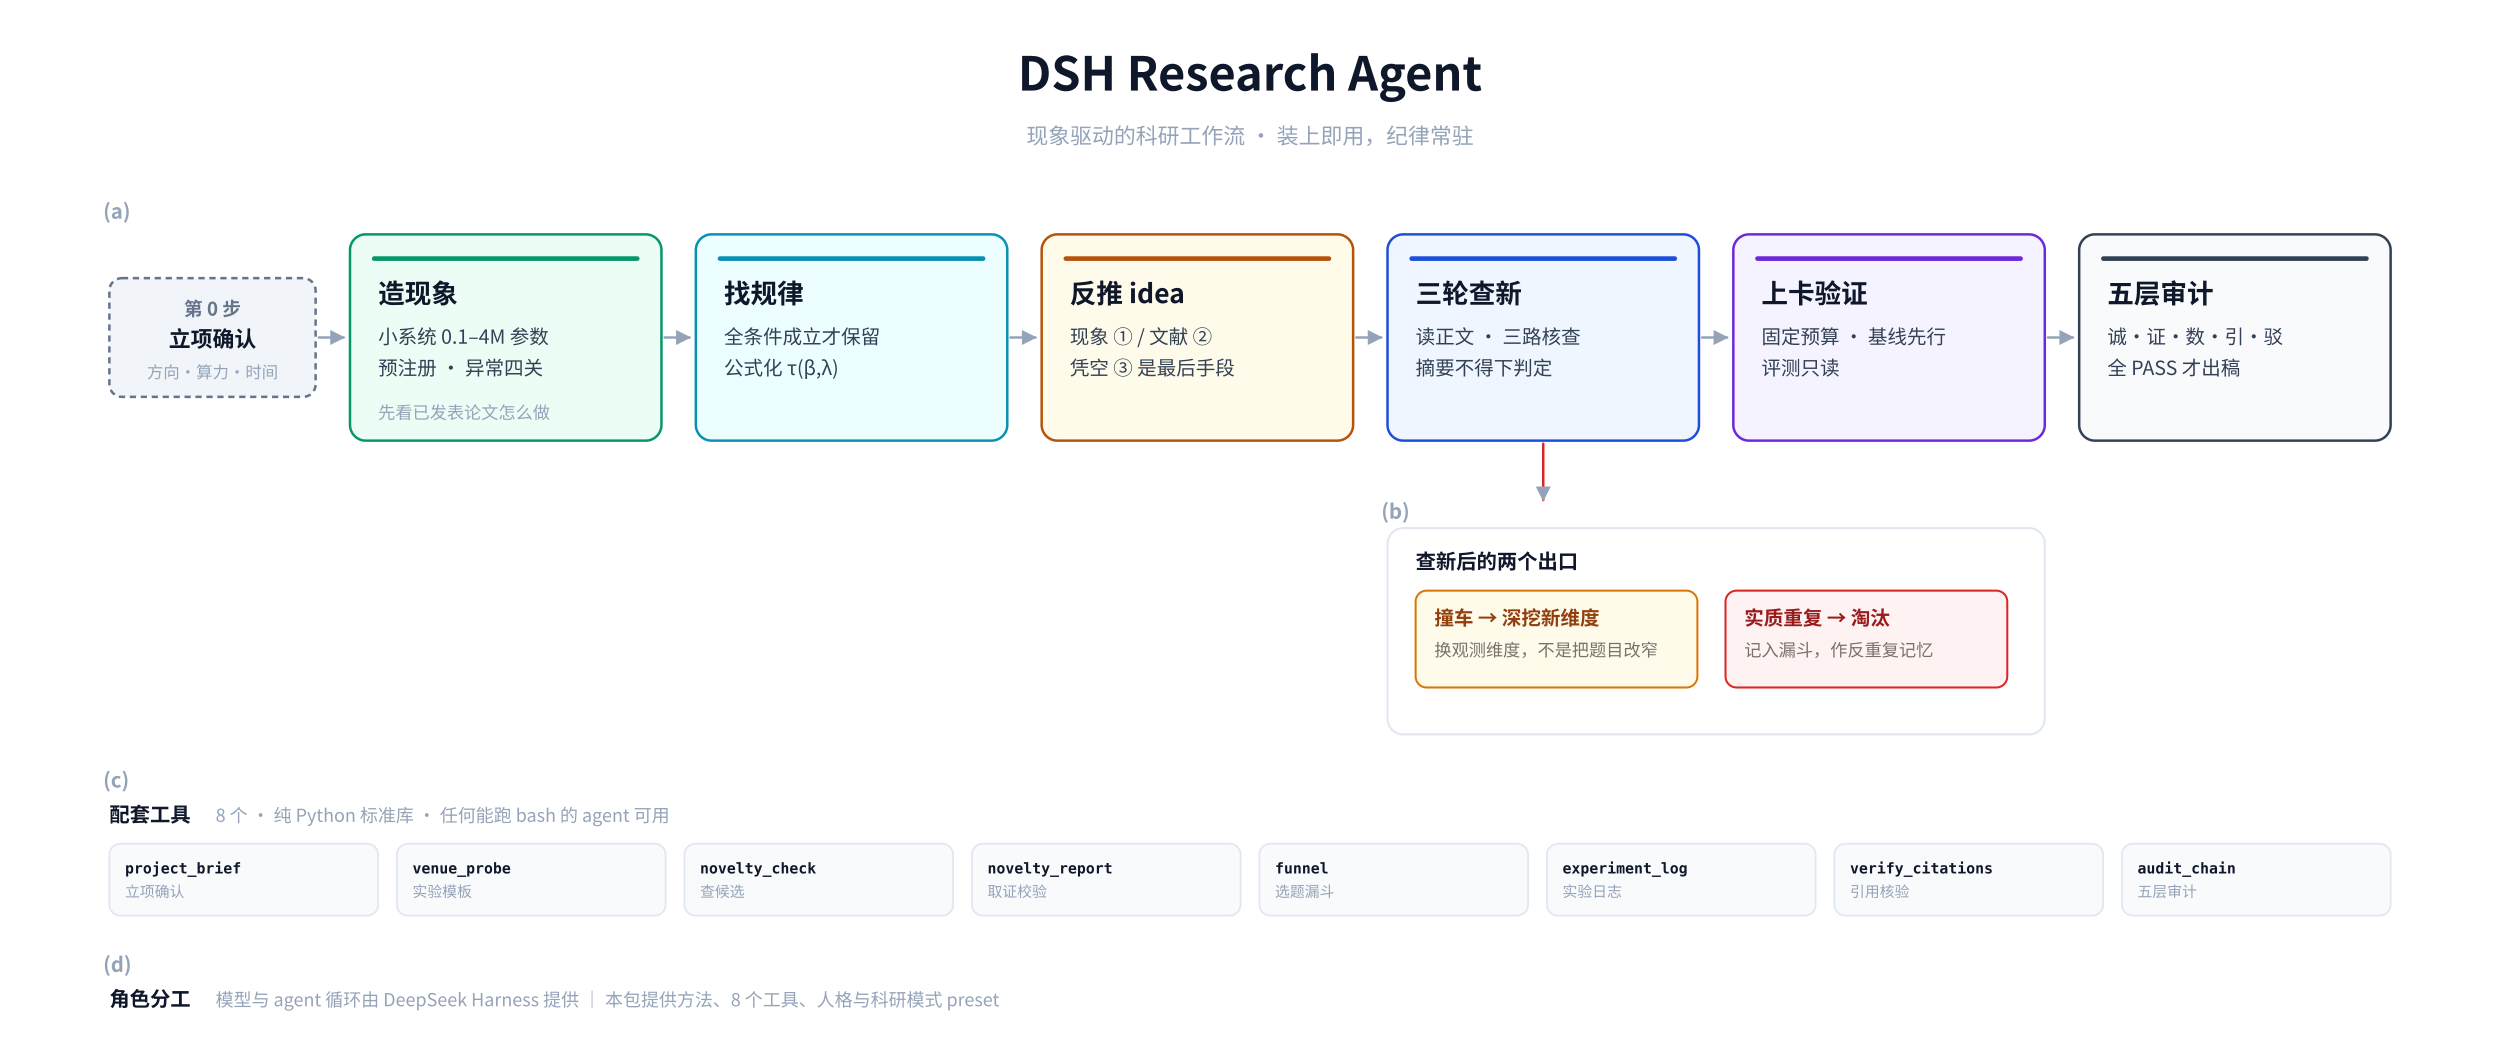
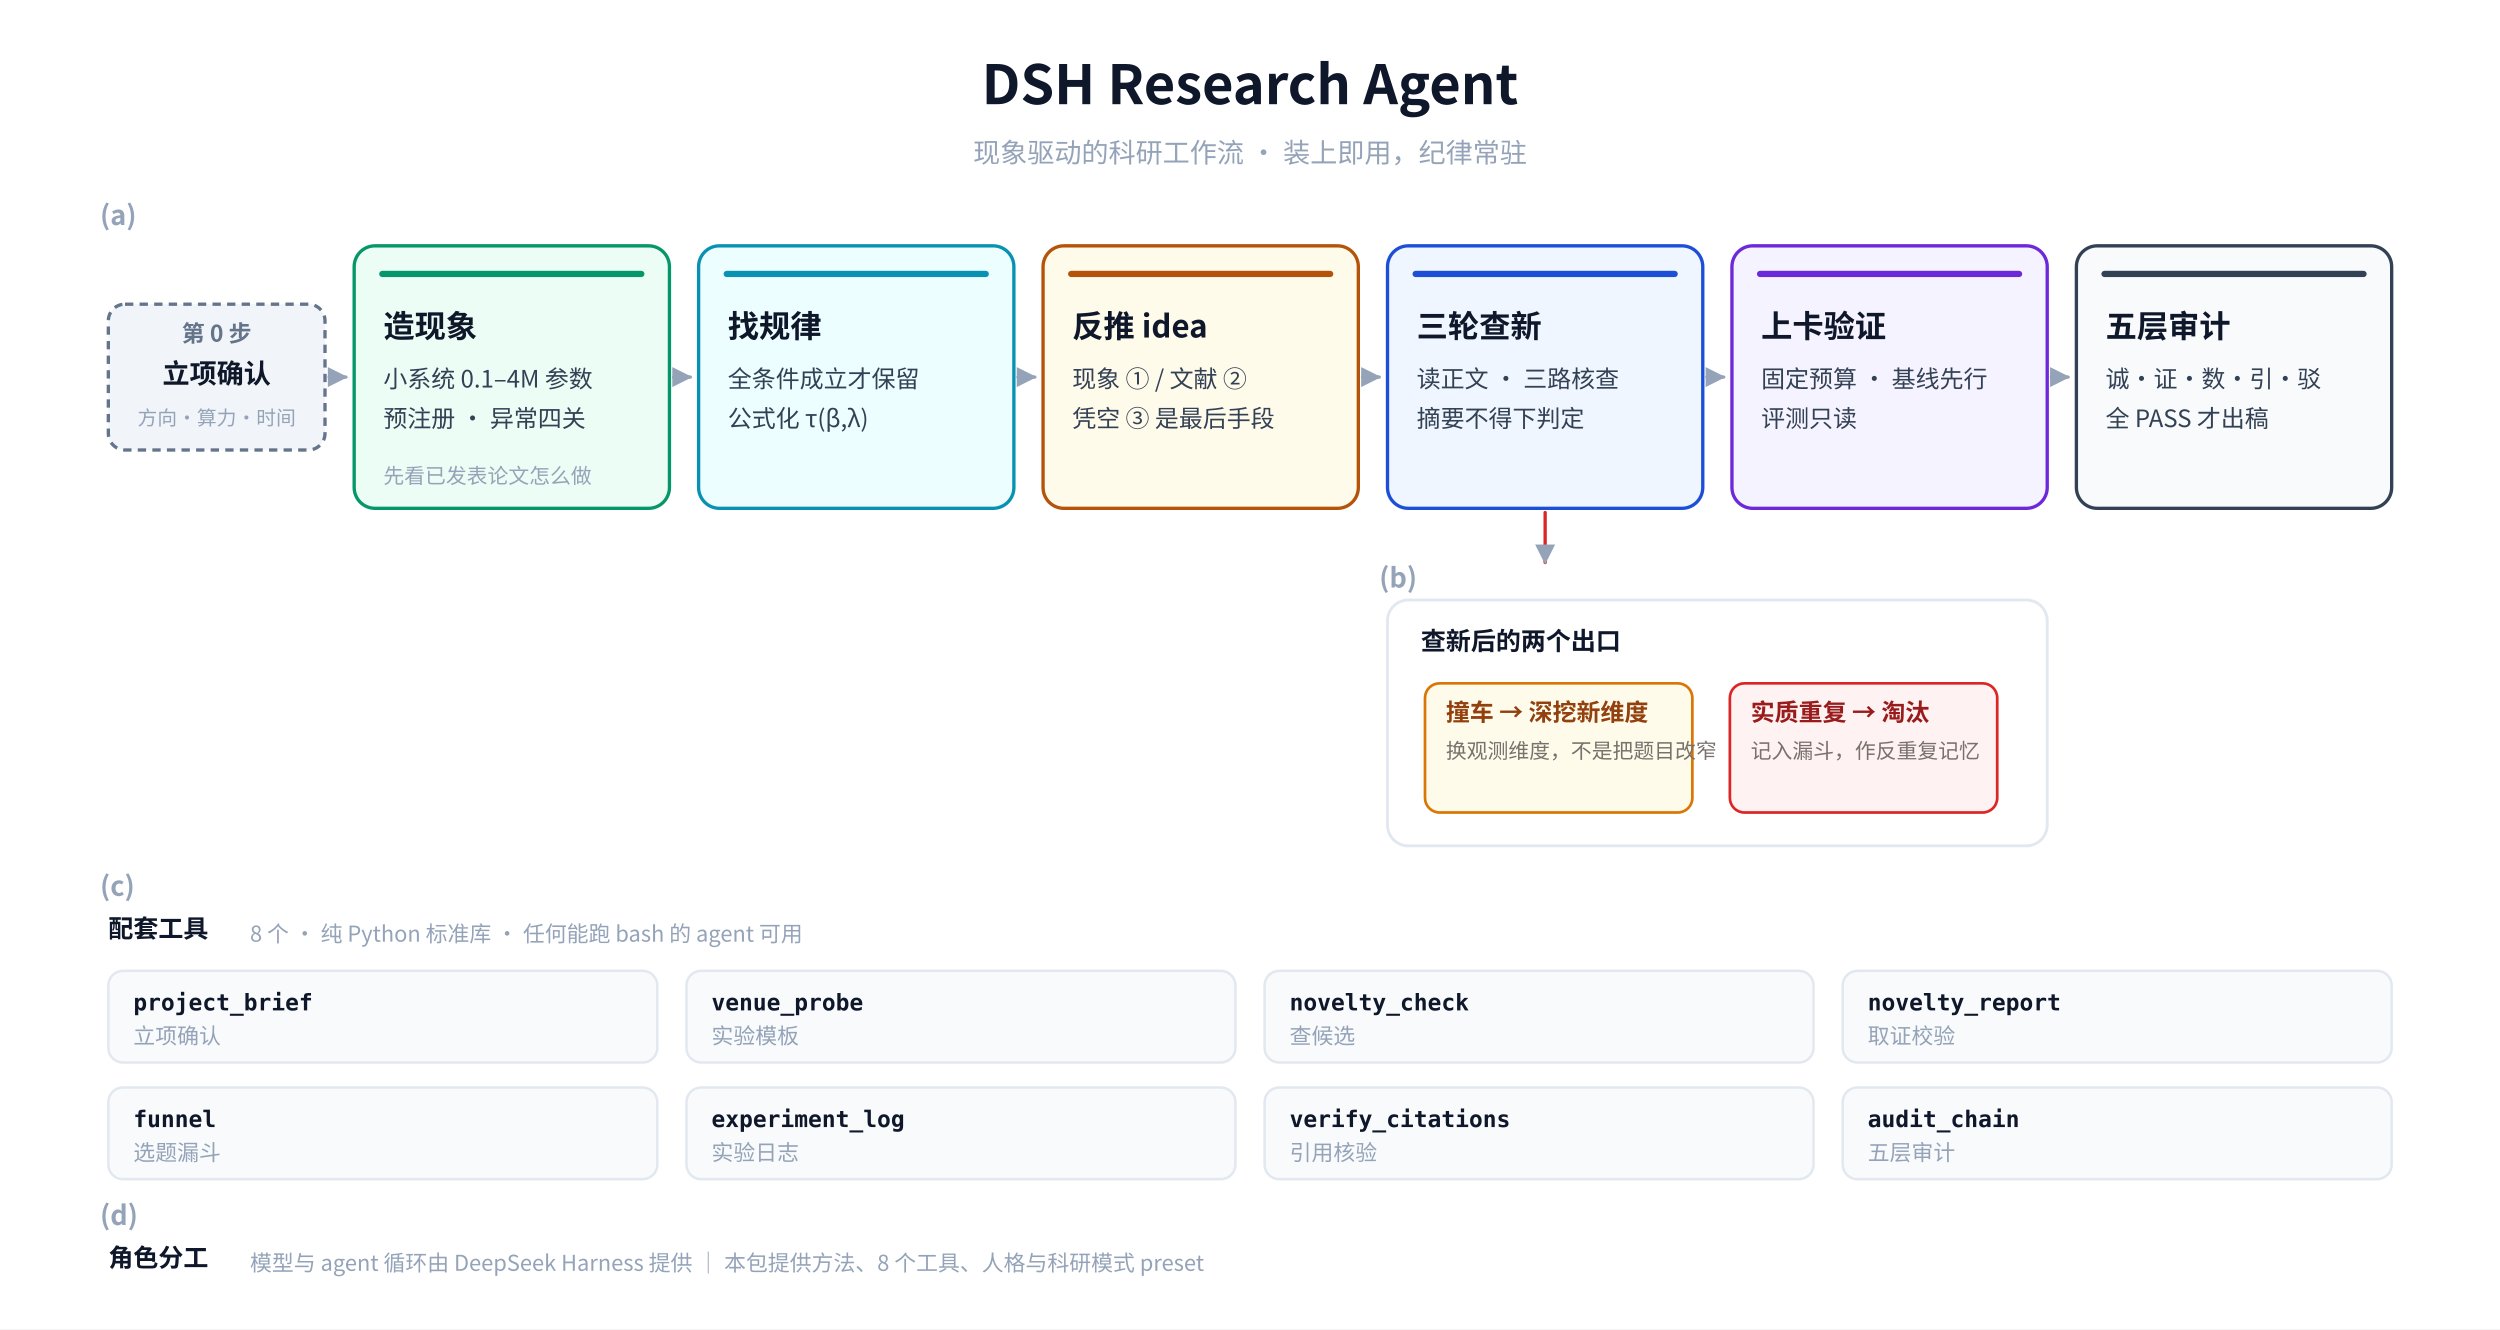
- <svg xmlns="http://www.w3.org/2000/svg" viewBox="0 0 1600 672" font-family="-apple-system, 'Segoe UI', 'PingFang SC', 'Noto Sans CJK SC', 'Microsoft YaHei', sans-serif">
+ <svg xmlns="http://www.w3.org/2000/svg" viewBox="0 0 1200 638" font-family="-apple-system, 'Segoe UI', 'PingFang SC', 'Noto Sans CJK SC', 'Microsoft YaHei', sans-serif">
  <defs>
    <marker id="head" viewBox="0 0 10 10" refX="9" refY="5" markerWidth="6" markerHeight="6" orient="auto">
      <path d="M0,0 L10,5 L0,10 z" fill="#94A3B8" />
    </marker>
    <marker id="headRed" viewBox="0 0 10 10" refX="9" refY="5" markerWidth="6" markerHeight="6" orient="auto">
      <path d="M0,0 L10,5 L0,10 z" fill="#DC2626" />
    </marker>
  </defs>
-   <rect width="1600" height="672" fill="#FFFFFF" />
-   <text x="800" y="58" font-size="30" fill="#0F172A" font-weight="700" text-anchor="middle">DSH Research Agent</text>
-   <text x="800" y="92" font-size="14" fill="#94A3B8" text-anchor="middle">现象驱动的科研工作流 · 装上即用，纪律常驻</text>
-   <text x="66" y="140" font-size="13" fill="#94A3B8" font-weight="600">(a)</text>
-   <rect x="70" y="178" width="132" height="76" rx="8" fill="#F1F5F9" stroke="#64748B" stroke-width="1.6" stroke-dasharray="4 3" />
-   <text x="136" y="202" font-size="12" fill="#64748B" font-weight="600" text-anchor="middle">第 0 步</text>
-   <text x="136" y="222" font-size="14" fill="#0F172A" font-weight="600" text-anchor="middle">立项确认</text>
-   <text x="136" y="242" font-size="10.5" fill="#94A3B8" text-anchor="middle">方向·算力·时间</text>
-   <rect x="224" y="150" width="199.333" height="132" rx="10" fill="#ECFDF5" stroke="#059669" stroke-width="1.6" />
-   <rect x="238" y="164" width="171.333" height="3" rx="1.5" fill="#059669" />
-   <text x="242" y="194" font-size="17" fill="#0F172A" font-weight="600">造现象</text>
-   <text x="242" y="220" font-size="12.5" fill="#334155">小系统 0.1–4M 参数</text>
-   <text x="242" y="240" font-size="12.5" fill="#334155">预注册 · 异常四关</text>
-   <text x="242" y="268" font-size="11" fill="#94A3B8">先看已发表论文怎么做</text>
-   <rect x="445.333" y="150" width="199.333" height="132" rx="10" fill="#ECFEFF" stroke="#0891B2" stroke-width="1.6" />
-   <rect x="459.333" y="164" width="171.333" height="3" rx="1.5" fill="#0891B2" />
-   <text x="463.333" y="194" font-size="17" fill="#0F172A" font-weight="600">找规律</text>
-   <text x="463.333" y="220" font-size="12.5" fill="#334155">全条件成立才保留</text>
-   <text x="463.333" y="240" font-size="12.5" fill="#334155">公式化 τ(β,λ)</text>
-   <rect x="666.667" y="150" width="199.333" height="132" rx="10" fill="#FFFBEB" stroke="#B45309" stroke-width="1.6" />
-   <rect x="680.667" y="164" width="171.333" height="3" rx="1.5" fill="#B45309" />
-   <text x="684.667" y="194" font-size="17" fill="#0F172A" font-weight="600">反推 idea</text>
-   <text x="684.667" y="220" font-size="12.5" fill="#334155">现象 ① / 文献 ②</text>
-   <text x="684.667" y="240" font-size="12.5" fill="#334155">凭空 ③ 是最后手段</text>
-   <rect x="888" y="150" width="199.333" height="132" rx="10" fill="#EFF6FF" stroke="#1D4ED8" stroke-width="1.6" />
-   <rect x="902" y="164" width="171.333" height="3" rx="1.5" fill="#1D4ED8" />
-   <text x="906" y="194" font-size="17" fill="#0F172A" font-weight="600">三轮查新</text>
-   <text x="906" y="220" font-size="12.5" fill="#334155">读正文 · 三路核查</text>
-   <text x="906" y="240" font-size="12.5" fill="#334155">摘要不得下判定</text>
-   <rect x="1109.33" y="150" width="199.333" height="132" rx="10" fill="#F5F3FF" stroke="#6D28D9" stroke-width="1.6" />
-   <rect x="1123.33" y="164" width="171.333" height="3" rx="1.5" fill="#6D28D9" />
-   <text x="1127.33" y="194" font-size="17" fill="#0F172A" font-weight="600">上卡验证</text>
-   <text x="1127.33" y="220" font-size="12.5" fill="#334155">固定预算 · 基线先行</text>
-   <text x="1127.33" y="240" font-size="12.5" fill="#334155">评测只读</text>
-   <rect x="1330.67" y="150" width="199.333" height="132" rx="10" fill="#F8FAFC" stroke="#334155" stroke-width="1.6" />
-   <rect x="1344.67" y="164" width="171.333" height="3" rx="1.5" fill="#334155" />
-   <text x="1348.67" y="194" font-size="17" fill="#0F172A" font-weight="600">五层审计</text>
-   <text x="1348.67" y="220" font-size="12.5" fill="#334155">诚·证·数·引·驳</text>
-   <text x="1348.67" y="240" font-size="12.5" fill="#334155">全 PASS 才出稿</text>
-   <line x1="204" y1="216" x2="220" y2="216" stroke="#94A3B8" stroke-width="1.6" stroke-linecap="round" marker-end="url(#head)" />
-   <line x1="425.333" y1="216" x2="441.333" y2="216" stroke="#94A3B8" stroke-width="1.6" stroke-linecap="round" marker-end="url(#head)" />
-   <line x1="646.667" y1="216" x2="662.667" y2="216" stroke="#94A3B8" stroke-width="1.6" stroke-linecap="round" marker-end="url(#head)" />
-   <line x1="868" y1="216" x2="884" y2="216" stroke="#94A3B8" stroke-width="1.6" stroke-linecap="round" marker-end="url(#head)" />
-   <line x1="1089.33" y1="216" x2="1105.33" y2="216" stroke="#94A3B8" stroke-width="1.6" stroke-linecap="round" marker-end="url(#head)" />
-   <line x1="1310.67" y1="216" x2="1326.67" y2="216" stroke="#94A3B8" stroke-width="1.6" stroke-linecap="round" marker-end="url(#head)" />
-   <path d="M 987.667 284 L 987.667 320" fill="none" stroke="#DC2626" stroke-width="1.6" stroke-linecap="round" stroke-linejoin="round" marker-end="url(#head)" />
-   <text x="884" y="332" font-size="13" fill="#94A3B8" font-weight="600">(b)</text>
-   <rect x="888" y="338" width="420.667" height="132" rx="10" fill="#FFFFFF" stroke="#E2E8F0" stroke-width="1.4" />
-   <text x="906" y="364" font-size="13" fill="#0F172A" font-weight="600">查新后的两个出口</text>
-   <rect x="906" y="378" width="180.333" height="62" rx="7" fill="#FFFBEB" stroke="#D97706" stroke-width="1.3" />
-   <text x="918" y="400" font-size="12.5" fill="#92400E" font-weight="600">撞车 → 深挖新维度</text>
-   <text x="918" y="420" font-size="11" fill="#78716C">换观测维度，不是把题目改窄</text>
-   <rect x="1104.33" y="378" width="180.333" height="62" rx="7" fill="#FEF2F2" stroke="#DC2626" stroke-width="1.3" />
-   <text x="1116.33" y="400" font-size="12.5" fill="#991B1B" font-weight="600">实质重复 → 淘汰</text>
-   <text x="1116.33" y="420" font-size="11" fill="#78716C">记入漏斗，作反重复记忆</text>
-   <text x="66" y="504" font-size="13" fill="#94A3B8" font-weight="600">(c)</text>
-   <text x="70" y="526" font-size="13" fill="#0F172A" font-weight="600">配套工具</text>
-   <text x="138" y="526" font-size="11.5" fill="#94A3B8">8 个 · 纯 Python 标准库 · 任何能跑 bash 的 agent 可用</text>
-   <rect x="70" y="540" width="172" height="46" rx="7" fill="#F8FAFC" stroke="#E2E8F0" stroke-width="1.2" />
-   <text x="80" y="559" font-size="9.5" fill="#0F172A" font-weight="600" font-family="ui-monospace, SFMono-Regular, Menlo, monospace">project_brief</text>
-   <text x="80" y="574" font-size="9.5" fill="#94A3B8">立项确认</text>
-   <rect x="254" y="540" width="172" height="46" rx="7" fill="#F8FAFC" stroke="#E2E8F0" stroke-width="1.2" />
-   <text x="264" y="559" font-size="9.5" fill="#0F172A" font-weight="600" font-family="ui-monospace, SFMono-Regular, Menlo, monospace">venue_probe</text>
-   <text x="264" y="574" font-size="9.5" fill="#94A3B8">实验模板</text>
-   <rect x="438" y="540" width="172" height="46" rx="7" fill="#F8FAFC" stroke="#E2E8F0" stroke-width="1.2" />
-   <text x="448" y="559" font-size="9.5" fill="#0F172A" font-weight="600" font-family="ui-monospace, SFMono-Regular, Menlo, monospace">novelty_check</text>
-   <text x="448" y="574" font-size="9.5" fill="#94A3B8">查候选</text>
-   <rect x="622" y="540" width="172" height="46" rx="7" fill="#F8FAFC" stroke="#E2E8F0" stroke-width="1.2" />
-   <text x="632" y="559" font-size="9.5" fill="#0F172A" font-weight="600" font-family="ui-monospace, SFMono-Regular, Menlo, monospace">novelty_report</text>
-   <text x="632" y="574" font-size="9.5" fill="#94A3B8">取证校验</text>
-   <rect x="806" y="540" width="172" height="46" rx="7" fill="#F8FAFC" stroke="#E2E8F0" stroke-width="1.2" />
-   <text x="816" y="559" font-size="9.5" fill="#0F172A" font-weight="600" font-family="ui-monospace, SFMono-Regular, Menlo, monospace">funnel</text>
-   <text x="816" y="574" font-size="9.5" fill="#94A3B8">选题漏斗</text>
-   <rect x="990" y="540" width="172" height="46" rx="7" fill="#F8FAFC" stroke="#E2E8F0" stroke-width="1.2" />
-   <text x="1000" y="559" font-size="9.5" fill="#0F172A" font-weight="600" font-family="ui-monospace, SFMono-Regular, Menlo, monospace">experiment_log</text>
-   <text x="1000" y="574" font-size="9.5" fill="#94A3B8">实验日志</text>
-   <rect x="1174" y="540" width="172" height="46" rx="7" fill="#F8FAFC" stroke="#E2E8F0" stroke-width="1.2" />
-   <text x="1184" y="559" font-size="9.5" fill="#0F172A" font-weight="600" font-family="ui-monospace, SFMono-Regular, Menlo, monospace">verify_citations</text>
-   <text x="1184" y="574" font-size="9.5" fill="#94A3B8">引用核验</text>
-   <rect x="1358" y="540" width="172" height="46" rx="7" fill="#F8FAFC" stroke="#E2E8F0" stroke-width="1.2" />
-   <text x="1368" y="559" font-size="9.5" fill="#0F172A" font-weight="600" font-family="ui-monospace, SFMono-Regular, Menlo, monospace">audit_chain</text>
-   <text x="1368" y="574" font-size="9.5" fill="#94A3B8">五层审计</text>
-   <text x="66" y="622" font-size="13" fill="#94A3B8" font-weight="600">(d)</text>
-   <text x="70" y="644" font-size="13" fill="#0F172A" font-weight="600">角色分工</text>
-   <text x="138" y="644" font-size="11.5" fill="#94A3B8">模型与 agent 循环由 DeepSeek Harness 提供 ｜ 本包提供方法、8 个工具、人格与科研模式 preset</text>
+   <rect width="1200" height="638" fill="#FFFFFF" />
+   <text x="600" y="50" font-size="26" fill="#0F172A" font-weight="700" text-anchor="middle">DSH Research Agent</text>
+   <text x="600" y="78" font-size="13" fill="#94A3B8" text-anchor="middle">现象驱动的科研工作流 · 装上即用，纪律常驻</text>
+   <text x="48" y="108" font-size="13" fill="#94A3B8" font-weight="600">(a)</text>
+   <rect x="52" y="146" width="104" height="70" rx="8" fill="#F1F5F9" stroke="#64748B" stroke-width="1.6" stroke-dasharray="4 3" />
+   <text x="104" y="164" font-size="11" fill="#64748B" font-weight="600" text-anchor="middle">第 0 步</text>
+   <text x="104" y="184" font-size="13" fill="#0F172A" font-weight="600" text-anchor="middle">立项确认</text>
+   <text x="104" y="204" font-size="9.5" fill="#94A3B8" text-anchor="middle">方向·算力·时间</text>
+   <rect x="170" y="118" width="151.333" height="126" rx="10" fill="#ECFDF5" stroke="#059669" stroke-width="1.6" />
+   <rect x="182" y="130" width="127.333" height="3" rx="1.5" fill="#059669" />
+   <text x="184" y="162" font-size="15" fill="#0F172A" font-weight="600">造现象</text>
+   <text x="184" y="186" font-size="11.5" fill="#334155">小系统 0.1–4M 参数</text>
+   <text x="184" y="205" font-size="11.5" fill="#334155">预注册 · 异常四关</text>
+   <text x="184" y="232" font-size="10" fill="#94A3B8">先看已发表论文怎么做</text>
+   <rect x="335.333" y="118" width="151.333" height="126" rx="10" fill="#ECFEFF" stroke="#0891B2" stroke-width="1.6" />
+   <rect x="347.333" y="130" width="127.333" height="3" rx="1.5" fill="#0891B2" />
+   <text x="349.333" y="162" font-size="15" fill="#0F172A" font-weight="600">找规律</text>
+   <text x="349.333" y="186" font-size="11.5" fill="#334155">全条件成立才保留</text>
+   <text x="349.333" y="205" font-size="11.5" fill="#334155">公式化 τ(β,λ)</text>
+   <rect x="500.667" y="118" width="151.333" height="126" rx="10" fill="#FFFBEB" stroke="#B45309" stroke-width="1.6" />
+   <rect x="512.667" y="130" width="127.333" height="3" rx="1.5" fill="#B45309" />
+   <text x="514.667" y="162" font-size="15" fill="#0F172A" font-weight="600">反推 idea</text>
+   <text x="514.667" y="186" font-size="11.5" fill="#334155">现象 ① / 文献 ②</text>
+   <text x="514.667" y="205" font-size="11.5" fill="#334155">凭空 ③ 是最后手段</text>
+   <rect x="666" y="118" width="151.333" height="126" rx="10" fill="#EFF6FF" stroke="#1D4ED8" stroke-width="1.6" />
+   <rect x="678" y="130" width="127.333" height="3" rx="1.5" fill="#1D4ED8" />
+   <text x="680" y="162" font-size="15" fill="#0F172A" font-weight="600">三轮查新</text>
+   <text x="680" y="186" font-size="11.5" fill="#334155">读正文 · 三路核查</text>
+   <text x="680" y="205" font-size="11.5" fill="#334155">摘要不得下判定</text>
+   <rect x="831.333" y="118" width="151.333" height="126" rx="10" fill="#F5F3FF" stroke="#6D28D9" stroke-width="1.6" />
+   <rect x="843.333" y="130" width="127.333" height="3" rx="1.5" fill="#6D28D9" />
+   <text x="845.333" y="162" font-size="15" fill="#0F172A" font-weight="600">上卡验证</text>
+   <text x="845.333" y="186" font-size="11.5" fill="#334155">固定预算 · 基线先行</text>
+   <text x="845.333" y="205" font-size="11.5" fill="#334155">评测只读</text>
+   <rect x="996.667" y="118" width="151.333" height="126" rx="10" fill="#F8FAFC" stroke="#334155" stroke-width="1.6" />
+   <rect x="1008.67" y="130" width="127.333" height="3" rx="1.5" fill="#334155" />
+   <text x="1010.67" y="162" font-size="15" fill="#0F172A" font-weight="600">五层审计</text>
+   <text x="1010.67" y="186" font-size="11.5" fill="#334155">诚·证·数·引·驳</text>
+   <text x="1010.67" y="205" font-size="11.5" fill="#334155">全 PASS 才出稿</text>
+   <line x1="158" y1="181" x2="166" y2="181" stroke="#94A3B8" stroke-width="1.6" stroke-linecap="round" marker-end="url(#head)" />
+   <line x1="323.333" y1="181" x2="331.333" y2="181" stroke="#94A3B8" stroke-width="1.6" stroke-linecap="round" marker-end="url(#head)" />
+   <line x1="488.667" y1="181" x2="496.667" y2="181" stroke="#94A3B8" stroke-width="1.6" stroke-linecap="round" marker-end="url(#head)" />
+   <line x1="654" y1="181" x2="662" y2="181" stroke="#94A3B8" stroke-width="1.6" stroke-linecap="round" marker-end="url(#head)" />
+   <line x1="819.333" y1="181" x2="827.333" y2="181" stroke="#94A3B8" stroke-width="1.6" stroke-linecap="round" marker-end="url(#head)" />
+   <line x1="984.667" y1="181" x2="992.667" y2="181" stroke="#94A3B8" stroke-width="1.6" stroke-linecap="round" marker-end="url(#head)" />
+   <path d="M 741.667 246 L 741.667 270" fill="none" stroke="#DC2626" stroke-width="1.6" stroke-linecap="round" stroke-linejoin="round" marker-end="url(#head)" />
+   <text x="662" y="282" font-size="13" fill="#94A3B8" font-weight="600">(b)</text>
+   <rect x="666" y="288" width="316.667" height="118" rx="10" fill="#FFFFFF" stroke="#E2E8F0" stroke-width="1.4" />
+   <text x="682" y="312" font-size="12" fill="#0F172A" font-weight="600">查新后的两个出口</text>
+   <rect x="684" y="328" width="128.333" height="62" rx="7" fill="#FFFBEB" stroke="#D97706" stroke-width="1.3" />
+   <text x="694" y="346" font-size="11.5" fill="#92400E" font-weight="600">撞车 → 深挖新维度</text>
+   <text x="694" y="364" font-size="10" fill="#78716C">换观测维度，不是把题目改窄</text>
+   <rect x="830.333" y="328" width="128.333" height="62" rx="7" fill="#FEF2F2" stroke="#DC2626" stroke-width="1.3" />
+   <text x="840.333" y="346" font-size="11.5" fill="#991B1B" font-weight="600">实质重复 → 淘汰</text>
+   <text x="840.333" y="364" font-size="10" fill="#78716C">记入漏斗，作反重复记忆</text>
+   <text x="48" y="430" font-size="13" fill="#94A3B8" font-weight="600">(c)</text>
+   <text x="52" y="450" font-size="12" fill="#0F172A" font-weight="600">配套工具</text>
+   <text x="120" y="452" font-size="10.5" fill="#94A3B8">8 个 · 纯 Python 标准库 · 任何能跑 bash 的 agent 可用</text>
+   <rect x="52" y="466" width="263.5" height="44" rx="7" fill="#F8FAFC" stroke="#E2E8F0" stroke-width="1.2" />
+   <text x="64" y="485" font-size="11" fill="#0F172A" font-weight="600" font-family="ui-monospace, SFMono-Regular, Menlo, monospace">project_brief</text>
+   <text x="64" y="501" font-size="10.5" fill="#94A3B8">立项确认</text>
+   <rect x="329.5" y="466" width="263.5" height="44" rx="7" fill="#F8FAFC" stroke="#E2E8F0" stroke-width="1.2" />
+   <text x="341.5" y="485" font-size="11" fill="#0F172A" font-weight="600" font-family="ui-monospace, SFMono-Regular, Menlo, monospace">venue_probe</text>
+   <text x="341.5" y="501" font-size="10.5" fill="#94A3B8">实验模板</text>
+   <rect x="607" y="466" width="263.5" height="44" rx="7" fill="#F8FAFC" stroke="#E2E8F0" stroke-width="1.2" />
+   <text x="619" y="485" font-size="11" fill="#0F172A" font-weight="600" font-family="ui-monospace, SFMono-Regular, Menlo, monospace">novelty_check</text>
+   <text x="619" y="501" font-size="10.5" fill="#94A3B8">查候选</text>
+   <rect x="884.5" y="466" width="263.5" height="44" rx="7" fill="#F8FAFC" stroke="#E2E8F0" stroke-width="1.2" />
+   <text x="896.5" y="485" font-size="11" fill="#0F172A" font-weight="600" font-family="ui-monospace, SFMono-Regular, Menlo, monospace">novelty_report</text>
+   <text x="896.5" y="501" font-size="10.5" fill="#94A3B8">取证校验</text>
+   <rect x="52" y="522" width="263.5" height="44" rx="7" fill="#F8FAFC" stroke="#E2E8F0" stroke-width="1.2" />
+   <text x="64" y="541" font-size="11" fill="#0F172A" font-weight="600" font-family="ui-monospace, SFMono-Regular, Menlo, monospace">funnel</text>
+   <text x="64" y="557" font-size="10.5" fill="#94A3B8">选题漏斗</text>
+   <rect x="329.5" y="522" width="263.5" height="44" rx="7" fill="#F8FAFC" stroke="#E2E8F0" stroke-width="1.2" />
+   <text x="341.5" y="541" font-size="11" fill="#0F172A" font-weight="600" font-family="ui-monospace, SFMono-Regular, Menlo, monospace">experiment_log</text>
+   <text x="341.5" y="557" font-size="10.5" fill="#94A3B8">实验日志</text>
+   <rect x="607" y="522" width="263.5" height="44" rx="7" fill="#F8FAFC" stroke="#E2E8F0" stroke-width="1.2" />
+   <text x="619" y="541" font-size="11" fill="#0F172A" font-weight="600" font-family="ui-monospace, SFMono-Regular, Menlo, monospace">verify_citations</text>
+   <text x="619" y="557" font-size="10.5" fill="#94A3B8">引用核验</text>
+   <rect x="884.5" y="522" width="263.5" height="44" rx="7" fill="#F8FAFC" stroke="#E2E8F0" stroke-width="1.2" />
+   <text x="896.5" y="541" font-size="11" fill="#0F172A" font-weight="600" font-family="ui-monospace, SFMono-Regular, Menlo, monospace">audit_chain</text>
+   <text x="896.5" y="557" font-size="10.5" fill="#94A3B8">五层审计</text>
+   <text x="48" y="588" font-size="13" fill="#94A3B8" font-weight="600">(d)</text>
+   <text x="52" y="608" font-size="12" fill="#0F172A" font-weight="600">角色分工</text>
+   <text x="120" y="610" font-size="10.5" fill="#94A3B8">模型与 agent 循环由 DeepSeek Harness 提供 ｜ 本包提供方法、8 个工具、人格与科研模式 preset</text>
</svg>
